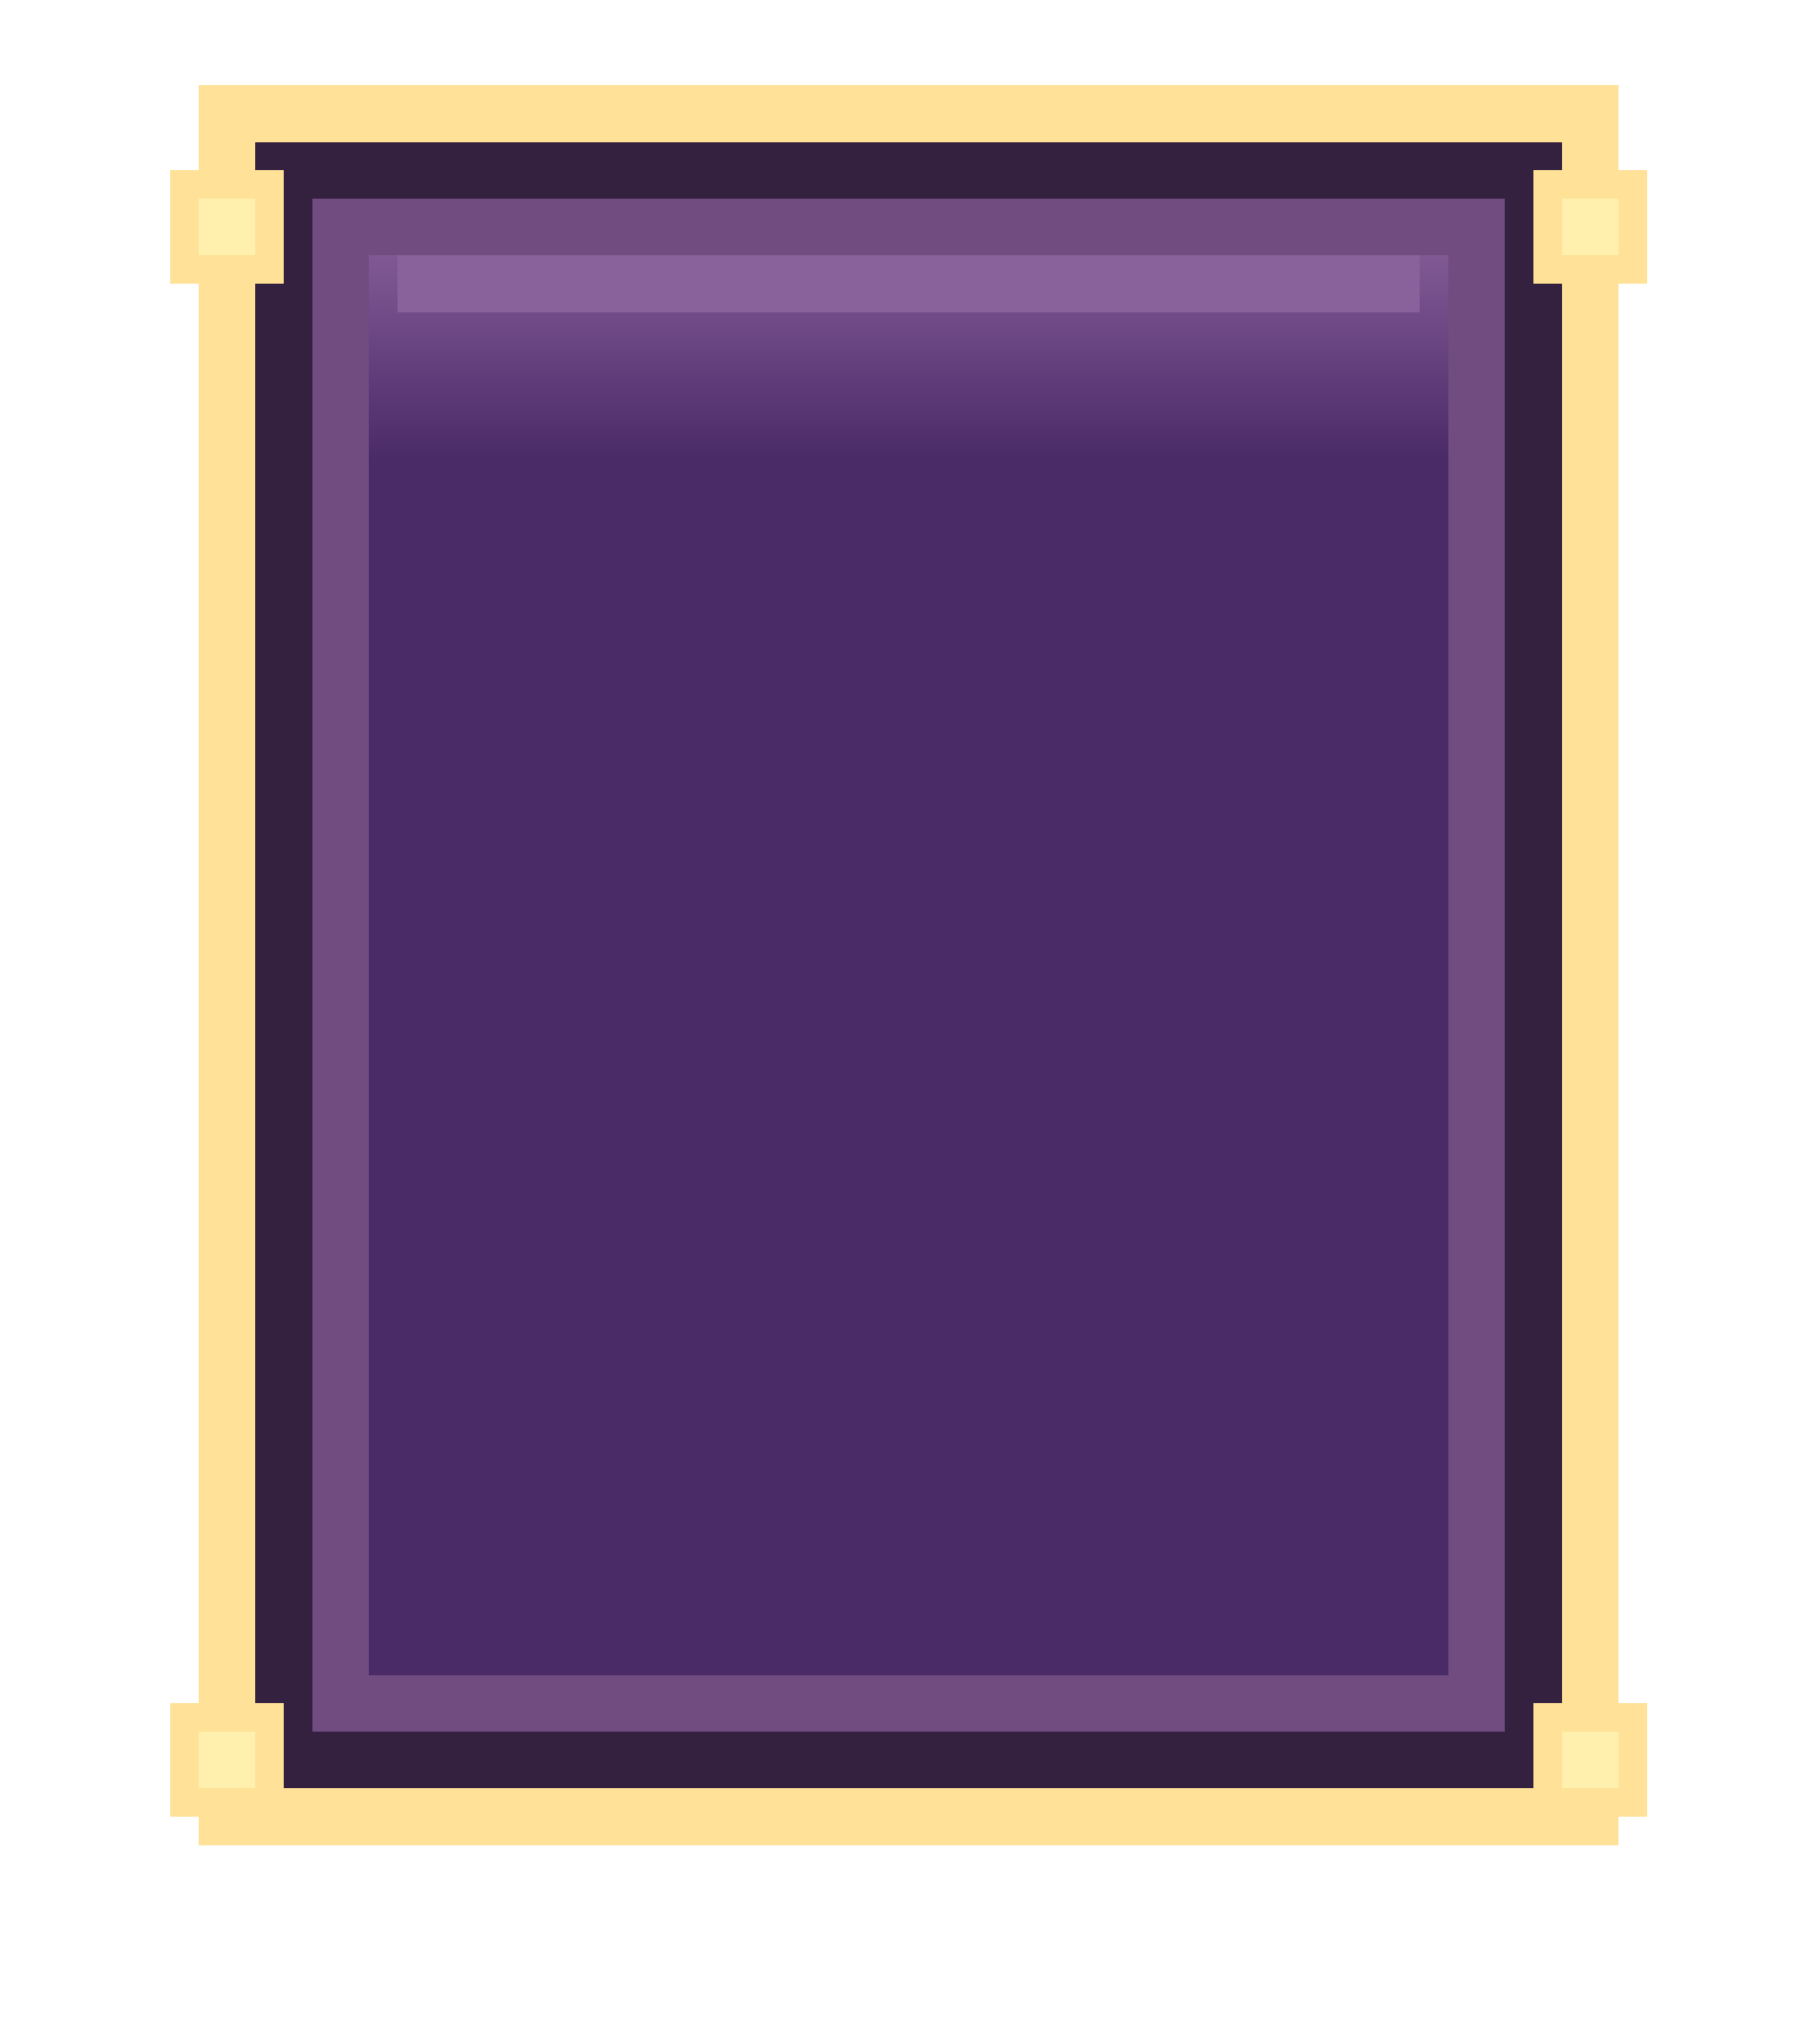
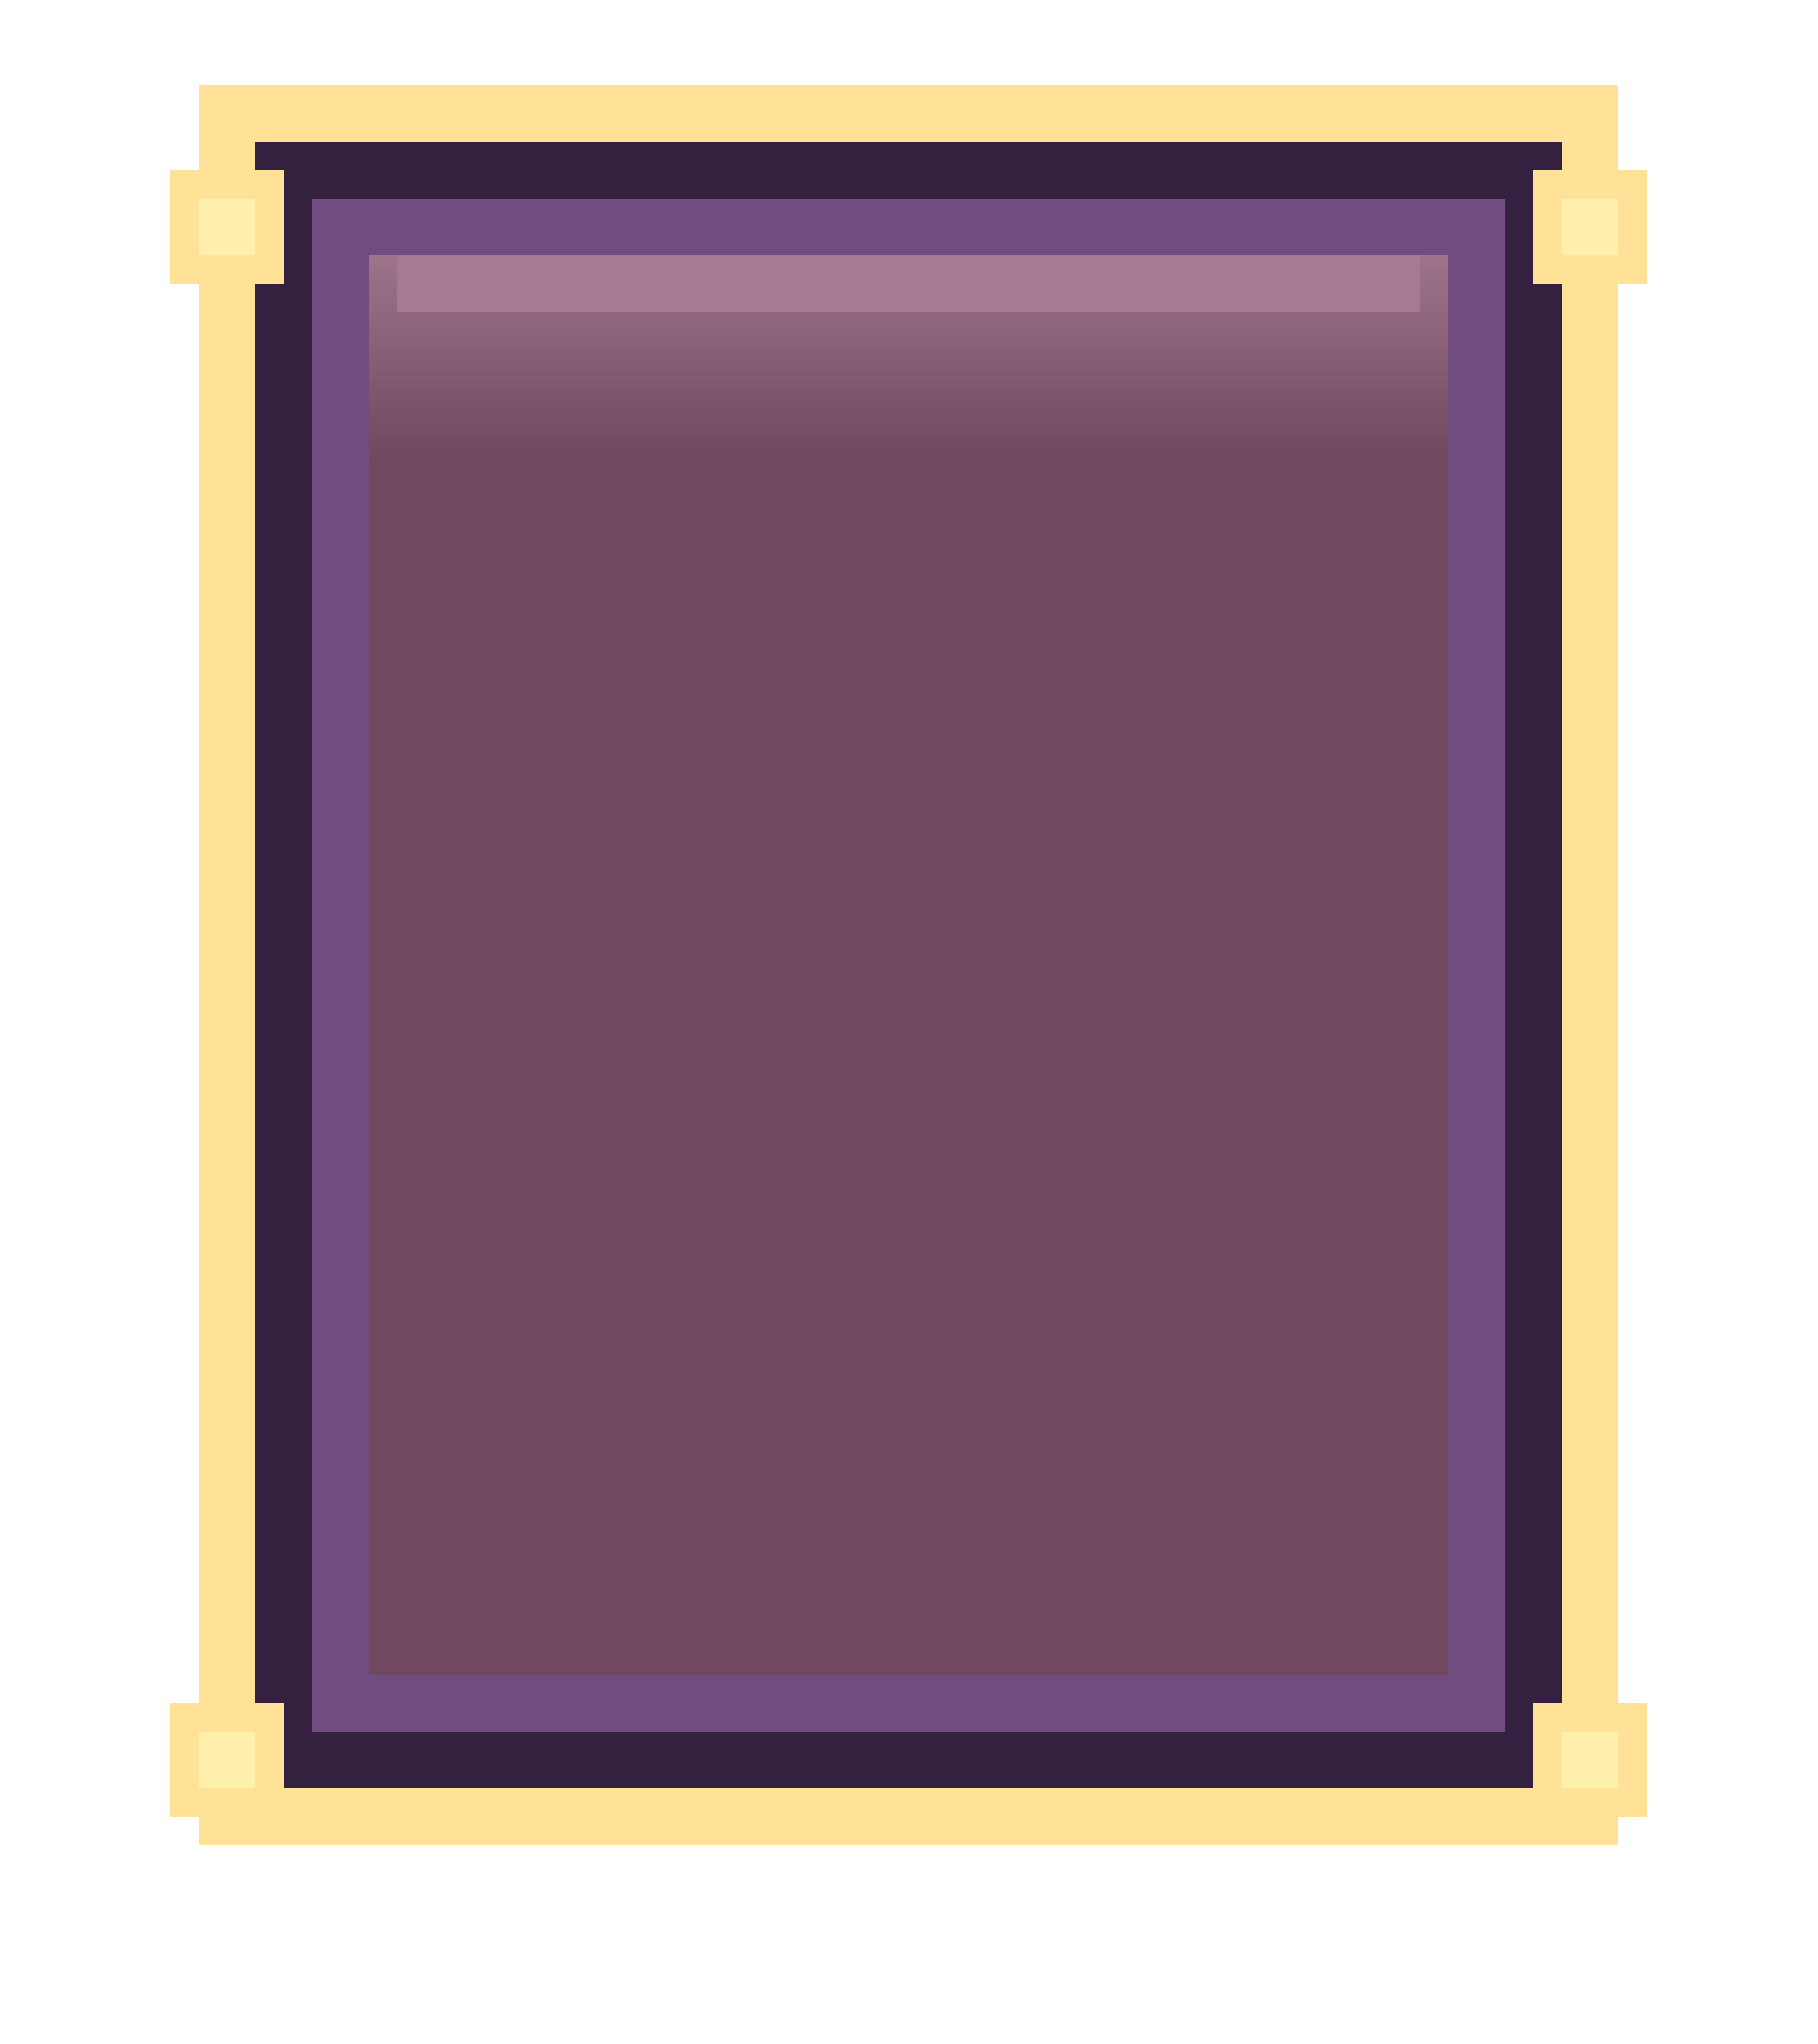
<svg xmlns="http://www.w3.org/2000/svg" width="64" height="72" viewBox="0 0 64 72">
  <defs>
    <linearGradient id="face" x2="0" y2="1">
-       <stop stop-color="#89619b" />
-       <stop offset=".16" stop-color="#4b2a68" />
-       <stop offset="1" stop-color="#4b2a68" />
+       <stop stop-color="#a67b91" />
+       <stop offset=".16" stop-color="#70495e" />
+       <stop offset="1" stop-color="#70495e" />
    </linearGradient>
  </defs>
  <g shape-rendering="crispEdges">
    <path d="M8 4H56V64H8Z" fill="#34203f" stroke="#ffe198" stroke-width="2" />
    <path d="M12 8H52V60H12Z" fill="url(#face)" stroke="#704c80" stroke-width="2" />
-     <path d="M14 10H50" stroke="#89619b" stroke-width="2" />
+     <path d="M14 10H50" stroke="#a67b91" stroke-width="2" />
    <rect x="6" y="6" width="4" height="4" fill="#ffe198" />
    <rect x="7" y="7" width="2" height="2" fill="#fff0ad" />
    <rect x="54" y="6" width="4" height="4" fill="#ffe198" />
    <rect x="55" y="7" width="2" height="2" fill="#fff0ad" />
    <rect x="6" y="60" width="4" height="4" fill="#ffe198" />
    <rect x="7" y="61" width="2" height="2" fill="#fff0ad" />
    <rect x="54" y="60" width="4" height="4" fill="#ffe198" />
    <rect x="55" y="61" width="2" height="2" fill="#fff0ad" />
  </g>
</svg>
